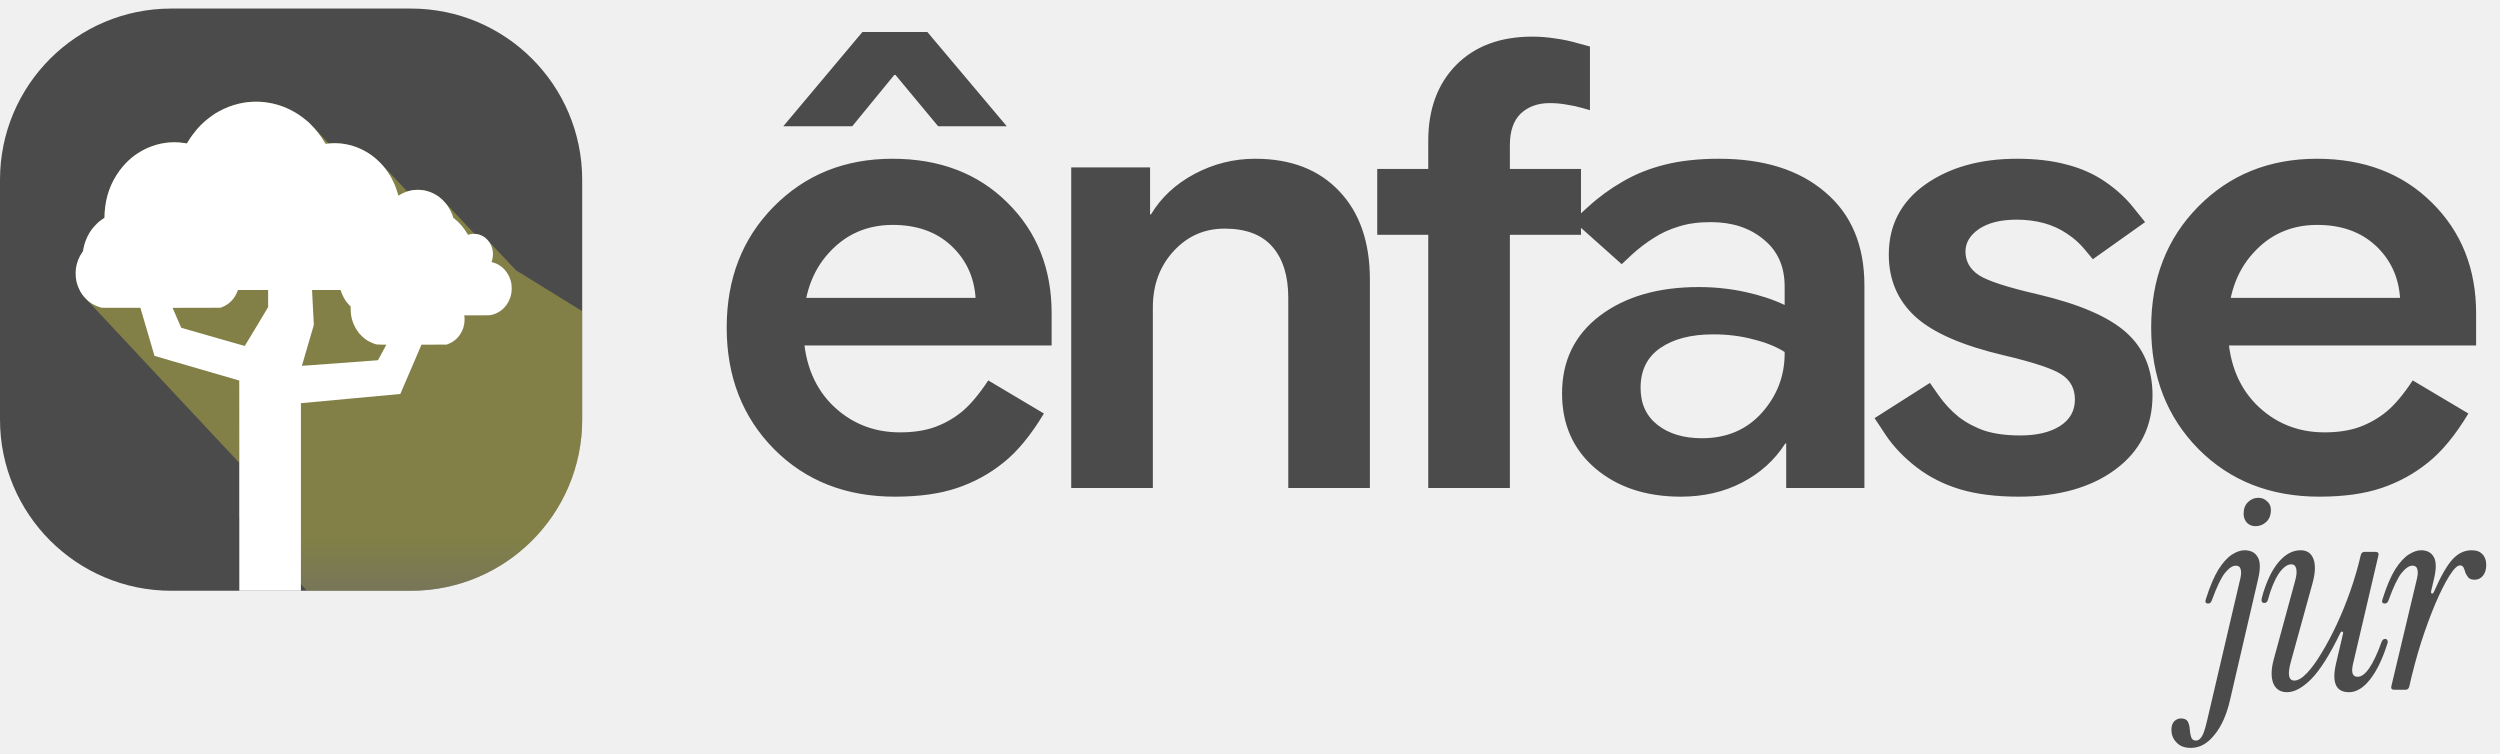
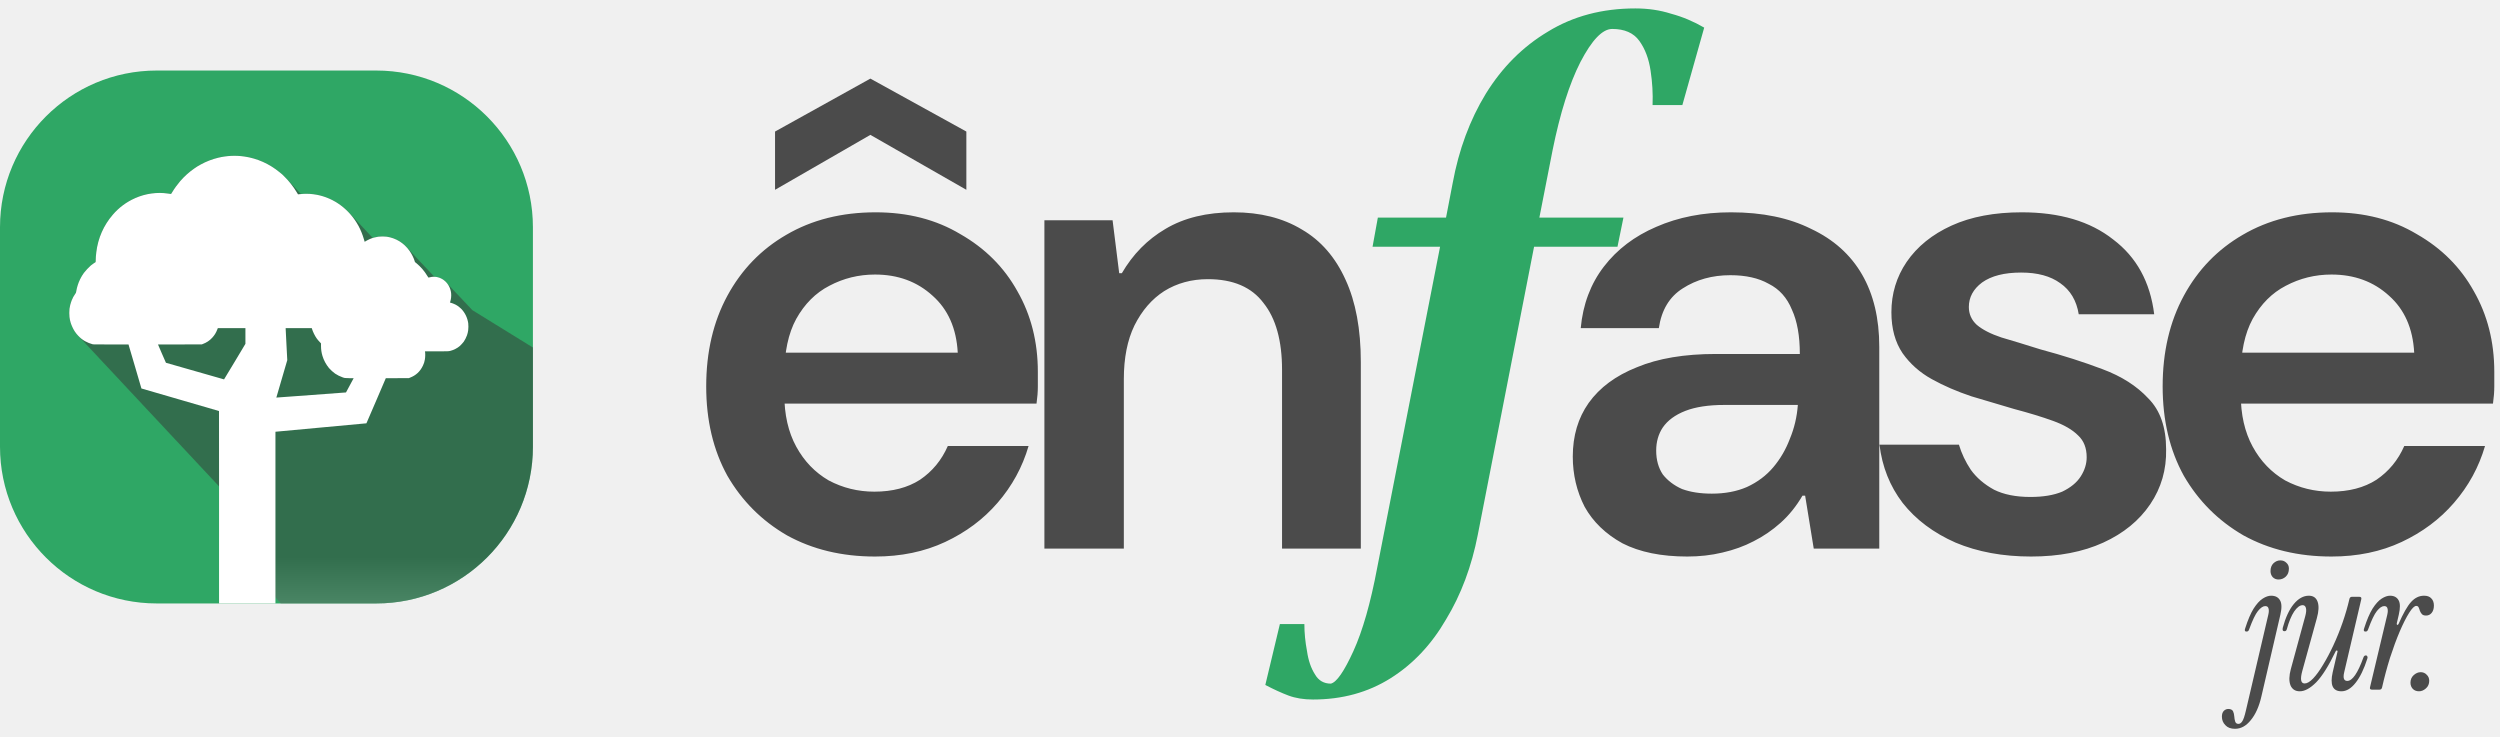
- <svg xmlns="http://www.w3.org/2000/svg" width="292" height="88" viewBox="0 13 292 88" fill="none">
-   <g clip-path="url(#clip0_19_7)">
-     <rect y="14" width="68" height="68" rx="20" fill="#4B4B4B" />
-     <path d="M33.425 79.26L27.957 73.408V70.239V67.07L18.853 57.336C10.172 48.056 9.748 47.603 9.62 47.415C9.445 47.155 9.366 47.019 9.257 46.786C9.045 46.345 8.929 45.956 8.863 45.451C8.832 45.211 8.832 44.654 8.863 44.408C8.966 43.675 9.22 43.008 9.614 42.47C9.693 42.36 9.699 42.34 9.711 42.256C9.736 42.081 9.82 41.692 9.887 41.478C10.057 40.902 10.342 40.318 10.7 39.826C10.906 39.547 11.336 39.087 11.591 38.873C11.778 38.724 12.172 38.446 12.197 38.446C12.203 38.446 12.209 38.387 12.209 38.316C12.209 38.005 12.239 37.532 12.288 37.175C12.506 35.387 13.221 33.76 14.379 32.412C15.185 31.472 16.125 30.779 17.246 30.28C18.562 29.697 20.035 29.489 21.435 29.697C21.605 29.723 21.762 29.742 21.793 29.749C21.835 29.749 21.841 29.749 22.011 29.463C22.235 29.081 22.66 28.504 22.981 28.128C23.484 27.532 24.181 26.91 24.83 26.469C25.193 26.223 25.169 26.236 25.612 25.99C26.278 25.62 27.085 25.303 27.86 25.122C28.952 24.862 30.067 24.81 31.189 24.972C32.819 25.206 34.371 25.899 35.674 26.981C35.862 27.137 36.129 27.37 36.268 27.506C36.402 27.636 36.935 28.2 37.456 28.751L38.396 29.749L38.723 29.736C40.748 29.632 42.761 30.403 44.264 31.861C44.379 31.971 45.173 32.807 46.022 33.715L47.568 35.367L47.622 35.341C47.725 35.303 48.059 35.231 48.277 35.199C48.586 35.16 49.041 35.16 49.344 35.199C50.138 35.322 50.865 35.639 51.441 36.126C51.69 36.333 51.775 36.417 53.587 38.361L55.418 40.306L55.569 40.325C55.836 40.351 56.066 40.422 56.315 40.545C56.484 40.63 56.557 40.681 56.721 40.811C56.8 40.882 58.024 42.178 60.267 44.57L72.717 52.256V70.833V83.543L71.088 88.757H65.547H52.185H41.756L33.425 79.26Z" fill="url(#paint0_linear_19_7)" fill-opacity="0.4" />
-     <path d="M27.951 65.431L27.945 57.447L22.999 56.008C20.277 55.217 18.052 54.569 18.046 54.569C18.046 54.563 17.701 53.396 17.283 51.964C16.864 50.538 16.488 49.275 16.458 49.164L16.398 48.951H14.167C11.96 48.951 11.936 48.951 11.809 48.925C11.524 48.853 11.124 48.691 10.851 48.536C10.499 48.335 10.269 48.147 9.966 47.829C9.669 47.518 9.439 47.181 9.257 46.786C9.045 46.345 8.929 45.956 8.863 45.451C8.832 45.211 8.832 44.654 8.863 44.408C8.966 43.675 9.22 43.008 9.614 42.47C9.693 42.36 9.699 42.34 9.711 42.256C9.736 42.081 9.82 41.692 9.887 41.478C10.057 40.902 10.342 40.318 10.7 39.826C10.906 39.547 11.336 39.087 11.591 38.873C11.778 38.724 12.172 38.446 12.197 38.446C12.203 38.446 12.209 38.387 12.209 38.316C12.209 38.005 12.239 37.532 12.288 37.175C12.506 35.387 13.221 33.76 14.379 32.412C15.185 31.472 16.125 30.779 17.246 30.28C18.562 29.697 20.035 29.489 21.435 29.697C21.605 29.723 21.762 29.742 21.793 29.749C21.835 29.749 21.841 29.749 22.011 29.463C22.235 29.081 22.66 28.504 22.981 28.128C23.484 27.532 24.181 26.91 24.83 26.469C25.193 26.223 25.169 26.236 25.612 25.99C26.278 25.62 27.085 25.303 27.86 25.122C28.952 24.862 30.067 24.81 31.189 24.972C32.807 25.206 34.353 25.893 35.656 26.962C35.832 27.105 35.989 27.234 36.002 27.247C36.008 27.26 36.153 27.403 36.317 27.558C36.856 28.083 37.438 28.822 37.832 29.483C37.935 29.651 38.02 29.794 38.026 29.8C38.026 29.8 38.099 29.794 38.184 29.781C38.269 29.768 38.505 29.749 38.711 29.736C40.996 29.619 43.215 30.591 44.755 32.393C45.519 33.274 46.082 34.324 46.428 35.503L46.537 35.86L46.586 35.821C46.658 35.763 46.961 35.607 47.173 35.51C47.531 35.354 47.877 35.257 48.277 35.199C48.586 35.16 49.041 35.16 49.344 35.199C50.532 35.38 51.532 35.996 52.247 36.994C52.526 37.383 52.793 37.914 52.914 38.322L52.944 38.433L53.151 38.601C53.69 39.048 54.151 39.58 54.527 40.208C54.642 40.39 54.666 40.429 54.69 40.416C55.26 40.247 55.8 40.286 56.315 40.545C56.497 40.636 56.563 40.681 56.757 40.843C57.2 41.226 57.497 41.789 57.563 42.412C57.6 42.736 57.557 43.163 57.461 43.462C57.436 43.539 57.412 43.604 57.412 43.604C57.412 43.611 57.448 43.617 57.491 43.623C57.636 43.656 57.939 43.773 58.103 43.857C58.412 44.019 58.642 44.194 58.861 44.414C59.34 44.92 59.637 45.529 59.746 46.235C59.776 46.443 59.776 46.935 59.74 47.149C59.715 47.35 59.655 47.603 59.588 47.784C59.491 48.056 59.315 48.406 59.17 48.607C59.067 48.743 58.794 49.048 58.679 49.145C58.352 49.43 57.891 49.663 57.473 49.767C57.218 49.832 57.182 49.832 55.672 49.832H54.224L54.236 49.884C54.278 50.124 54.266 50.597 54.211 50.882C54.157 51.193 54.096 51.381 53.963 51.66C53.611 52.405 53.066 52.91 52.302 53.195L52.175 53.247L50.702 53.254L49.228 53.26L47.998 56.131C47.319 57.712 46.761 59.008 46.755 59.015C46.755 59.015 44.173 59.255 41.021 59.546C37.869 59.838 35.262 60.078 35.22 60.084L35.147 60.091V66.753V88.757H32.305L27.951 89.083V65.431ZM39.802 55.399C42.191 55.23 44.149 55.081 44.149 55.075C44.149 55.068 44.373 54.66 44.64 54.161L45.125 53.26L44.567 53.254C43.961 53.241 43.997 53.247 43.706 53.144C43.397 53.04 43.021 52.852 42.755 52.67C42.512 52.502 42.166 52.184 41.978 51.964C41.591 51.491 41.312 50.966 41.142 50.402C41.015 49.968 40.966 49.625 40.96 49.145V48.815L40.809 48.653C40.609 48.439 40.524 48.341 40.408 48.179C40.184 47.868 39.911 47.318 39.808 46.955L39.784 46.87H38.117H36.45V46.935C36.45 46.974 36.499 47.894 36.553 48.983L36.656 50.953L35.983 53.254C35.614 54.517 35.298 55.593 35.286 55.645L35.262 55.736L35.359 55.723C35.414 55.723 37.414 55.574 39.802 55.399ZM29.958 51.141L31.316 48.873V47.868V46.87H29.558H27.794L27.733 47.026C27.582 47.434 27.376 47.771 27.079 48.095C26.751 48.458 26.351 48.724 25.854 48.905L25.751 48.944L22.956 48.951L20.162 48.957L20.659 50.117C20.938 50.759 21.168 51.284 21.174 51.29C21.186 51.303 28.552 53.409 28.588 53.409C28.588 53.416 29.206 52.392 29.958 51.141Z" fill="white" />
+ <svg xmlns="http://www.w3.org/2000/svg" width="319" height="94" viewBox="0 20 319 94" fill="none">
+   <g clip-path="url(#clip0_27_54)">
+     <rect y="29" width="68" height="68" rx="20" fill="#2FA765" />
+     <path d="M33.425 94.26L27.957 88.408V85.239V82.07L18.853 72.336C10.172 63.056 9.748 62.603 9.62 62.415C9.445 62.155 9.366 62.019 9.257 61.786C9.045 61.345 8.929 60.956 8.863 60.451C8.832 60.211 8.832 59.654 8.863 59.408C8.966 58.675 9.22 58.008 9.614 57.47C9.693 57.36 9.699 57.34 9.711 57.256C9.736 57.081 9.82 56.692 9.887 56.478C10.057 55.902 10.342 55.318 10.7 54.826C10.906 54.547 11.336 54.087 11.591 53.873C11.778 53.724 12.172 53.446 12.197 53.446C12.203 53.446 12.209 53.387 12.209 53.316C12.209 53.005 12.239 52.532 12.288 52.175C12.506 50.387 13.221 48.76 14.379 47.412C15.185 46.472 16.125 45.779 17.246 45.28C18.562 44.697 20.035 44.489 21.435 44.697C21.605 44.723 21.762 44.742 21.793 44.749C21.835 44.749 21.841 44.749 22.011 44.464C22.235 44.081 22.66 43.504 22.981 43.129C23.484 42.532 24.181 41.91 24.83 41.469C25.193 41.223 25.169 41.236 25.612 40.99C26.278 40.62 27.085 40.303 27.86 40.121C28.952 39.862 30.067 39.81 31.189 39.972C32.819 40.206 34.371 40.899 35.674 41.981C35.862 42.137 36.129 42.37 36.268 42.506C36.402 42.636 36.935 43.2 37.456 43.751L38.396 44.749L38.723 44.736C40.748 44.632 42.761 45.403 44.264 46.861C44.379 46.971 45.173 47.807 46.022 48.715L47.568 50.367L47.622 50.341C47.725 50.303 48.059 50.231 48.277 50.199C48.586 50.16 49.041 50.16 49.344 50.199C50.138 50.322 50.865 50.639 51.441 51.126C51.69 51.333 51.775 51.417 53.587 53.361L55.418 55.306L55.569 55.325C55.836 55.351 56.066 55.422 56.315 55.545C56.484 55.63 56.557 55.681 56.721 55.811C56.8 55.882 58.024 57.178 60.267 59.57L72.717 67.256V85.833V98.543L71.088 103.757H65.547H52.185H41.756L33.425 94.26Z" fill="url(#paint0_linear_27_54)" fill-opacity="0.5" />
+     <path d="M27.951 80.431L27.945 72.447L22.999 71.008C20.277 70.217 18.052 69.569 18.046 69.569C18.046 69.563 17.701 68.396 17.283 66.964C16.864 65.538 16.488 64.275 16.458 64.164L16.398 63.951H14.167C11.96 63.951 11.936 63.951 11.809 63.925C11.524 63.853 11.124 63.691 10.851 63.536C10.499 63.335 10.269 63.147 9.966 62.829C9.669 62.518 9.439 62.181 9.257 61.786C9.045 61.345 8.929 60.956 8.863 60.451C8.832 60.211 8.832 59.654 8.863 59.408C8.966 58.675 9.22 58.008 9.614 57.47C9.693 57.36 9.699 57.34 9.711 57.256C9.736 57.081 9.82 56.692 9.887 56.478C10.057 55.902 10.342 55.318 10.7 54.826C10.906 54.547 11.336 54.087 11.591 53.873C11.778 53.724 12.172 53.446 12.197 53.446C12.203 53.446 12.209 53.387 12.209 53.316C12.209 53.005 12.239 52.532 12.288 52.175C12.506 50.387 13.221 48.76 14.379 47.412C15.185 46.472 16.125 45.779 17.246 45.28C18.562 44.697 20.035 44.489 21.435 44.697C21.605 44.723 21.762 44.742 21.793 44.749C21.835 44.749 21.841 44.749 22.011 44.464C22.235 44.081 22.66 43.504 22.981 43.129C23.484 42.532 24.181 41.91 24.83 41.469C25.193 41.223 25.169 41.236 25.612 40.99C26.278 40.62 27.085 40.303 27.86 40.121C28.952 39.862 30.067 39.81 31.189 39.972C32.807 40.206 34.353 40.893 35.656 41.962C35.832 42.105 35.989 42.234 36.002 42.247C36.008 42.26 36.153 42.403 36.317 42.558C36.856 43.083 37.438 43.822 37.832 44.483C37.935 44.651 38.02 44.794 38.026 44.8C38.026 44.8 38.099 44.794 38.184 44.781C38.269 44.768 38.505 44.749 38.711 44.736C40.996 44.619 43.215 45.591 44.755 47.393C45.519 48.274 46.082 49.324 46.428 50.503L46.537 50.86L46.586 50.821C46.658 50.763 46.961 50.607 47.173 50.51C47.531 50.354 47.877 50.257 48.277 50.199C48.586 50.16 49.041 50.16 49.344 50.199C50.532 50.38 51.532 50.996 52.247 51.994C52.526 52.383 52.793 52.914 52.914 53.322L52.944 53.433L53.151 53.601C53.69 54.048 54.151 54.58 54.527 55.208C54.642 55.39 54.666 55.429 54.69 55.416C55.26 55.247 55.8 55.286 56.315 55.545C56.497 55.636 56.563 55.681 56.757 55.843C57.2 56.226 57.497 56.789 57.563 57.412C57.6 57.736 57.557 58.163 57.461 58.462C57.436 58.539 57.412 58.604 57.412 58.604C57.412 58.611 57.448 58.617 57.491 58.623C57.636 58.656 57.939 58.773 58.103 58.857C58.412 59.019 58.642 59.194 58.861 59.414C59.34 59.92 59.637 60.529 59.746 61.235C59.776 61.443 59.776 61.935 59.74 62.149C59.715 62.35 59.655 62.603 59.588 62.784C59.491 63.056 59.315 63.406 59.17 63.607C59.067 63.743 58.794 64.048 58.679 64.145C58.352 64.43 57.891 64.663 57.473 64.767C57.218 64.832 57.182 64.832 55.672 64.832H54.224L54.236 64.884C54.278 65.124 54.266 65.597 54.211 65.882C54.157 66.193 54.096 66.381 53.963 66.659C53.611 67.405 53.066 67.91 52.302 68.195L52.175 68.247L50.702 68.254L49.228 68.26L47.998 71.131C47.319 72.712 46.761 74.008 46.755 74.015C46.755 74.015 44.173 74.255 41.021 74.546C37.869 74.838 35.262 75.078 35.22 75.084L35.147 75.091V81.753V103.757H32.305L27.951 104.083V80.431ZM39.802 70.399C42.191 70.23 44.149 70.081 44.149 70.075C44.149 70.068 44.373 69.66 44.64 69.161L45.125 68.26L44.567 68.254C43.961 68.241 43.997 68.247 43.706 68.144C43.397 68.04 43.021 67.852 42.755 67.67C42.512 67.502 42.166 67.184 41.978 66.964C41.591 66.491 41.312 65.966 41.142 65.402C41.015 64.968 40.966 64.625 40.96 64.145V63.815L40.809 63.653C40.609 63.439 40.524 63.341 40.408 63.179C40.184 62.868 39.911 62.318 39.808 61.955L39.784 61.87H38.117H36.45V61.935C36.45 61.974 36.499 62.894 36.553 63.983L36.656 65.953L35.983 68.254C35.614 69.517 35.298 70.593 35.286 70.645L35.262 70.736L35.359 70.723C35.414 70.723 37.414 70.574 39.802 70.399ZM29.958 66.141L31.316 63.873V62.868V61.87H29.558H27.794L27.733 62.026C27.582 62.434 27.376 62.771 27.079 63.095C26.751 63.458 26.351 63.724 25.854 63.905L25.751 63.944L22.956 63.951L20.162 63.957L20.659 65.117C20.938 65.759 21.168 66.284 21.174 66.29C21.186 66.303 28.552 68.409 28.588 68.409C28.588 68.416 29.206 67.392 29.958 66.141Z" fill="white" />
  </g>
-   <path d="M104.522 71.011C98.793 71.011 94.086 69.157 90.403 65.45C86.719 61.718 84.878 56.988 84.878 51.258C84.878 45.553 86.707 40.846 90.367 37.139C94.05 33.407 98.672 31.542 104.233 31.542C109.746 31.542 114.224 33.251 117.667 36.669C121.109 40.064 122.831 44.373 122.831 49.597V53.353H89.681V47.792H113.947C113.779 45.336 112.828 43.302 111.094 41.689C109.361 40.076 107.086 39.269 104.269 39.269C101.26 39.269 98.769 40.365 96.794 42.556C94.82 44.722 93.833 47.599 93.833 51.186C93.833 54.942 94.917 57.939 97.083 60.178C99.274 62.393 101.958 63.5 105.136 63.5C106.677 63.5 108.025 63.295 109.181 62.886C110.36 62.453 111.419 61.851 112.358 61.081C113.321 60.286 114.344 59.07 115.428 57.433L121.928 61.297C120.411 63.825 118.834 65.739 117.197 67.039C115.584 68.339 113.779 69.326 111.781 70C109.782 70.674 107.363 71.011 104.522 71.011ZM91.486 27.75L100.731 16.736H108.314L117.594 27.75H109.578L104.594 21.756H104.45L99.539 27.75H91.486ZM125.12 70V32.553H134.328V39.378L133.245 38.042H134.436C135.616 36.068 137.313 34.491 139.528 33.311C141.743 32.132 144.102 31.542 146.606 31.542C150.771 31.542 154.045 32.806 156.428 35.333C158.811 37.837 160.003 41.28 160.003 45.661V70H150.47V47.756C150.47 45.228 149.856 43.254 148.628 41.833C147.4 40.413 145.534 39.703 143.031 39.703C140.672 39.703 138.685 40.581 137.072 42.339C135.459 44.096 134.653 46.287 134.653 48.911V70H125.12ZM160.862 40.425V32.733H184.659V40.425H160.862ZM166.82 70V29.447C166.82 25.764 167.903 22.815 170.07 20.6C172.261 18.385 175.234 17.278 178.99 17.278C179.88 17.278 180.771 17.35 181.662 17.494C182.577 17.615 183.479 17.807 184.37 18.072C185.261 18.313 185.706 18.433 185.706 18.433V25.872C185.706 25.872 185.417 25.788 184.84 25.619C184.262 25.451 183.648 25.319 182.998 25.222C182.348 25.102 181.686 25.042 181.012 25.042C179.615 25.042 178.484 25.451 177.617 26.269C176.775 27.088 176.353 28.316 176.353 29.953V34.972V36.344V70H166.82ZM196.313 71.011C192.245 71.011 188.911 69.904 186.311 67.689C183.735 65.474 182.447 62.561 182.447 58.95C182.447 55.146 183.915 52.125 186.852 49.886C189.813 47.647 193.665 46.528 198.408 46.528C200.286 46.528 202.103 46.72 203.861 47.106C205.618 47.491 207.147 47.996 208.447 48.622V46.456C208.447 44.12 207.628 42.291 205.991 40.967C204.378 39.618 202.32 38.944 199.816 38.944C198.396 38.944 197.156 39.113 196.097 39.45C195.037 39.763 194.062 40.208 193.172 40.786C192.281 41.34 191.426 41.99 190.608 42.736C189.813 43.482 189.416 43.856 189.416 43.856L183.711 38.764C183.711 38.764 184.312 38.222 185.516 37.139C186.72 36.032 188.056 35.056 189.524 34.214C190.993 33.347 192.642 32.685 194.472 32.228C196.301 31.77 198.408 31.542 200.791 31.542C206.015 31.542 210.144 32.842 213.177 35.442C216.235 38.018 217.763 41.653 217.763 46.347V70H208.627V62.092L210.794 64.8H208.519C207.291 66.726 205.618 68.243 203.499 69.35C201.381 70.457 198.986 71.011 196.313 71.011ZM198.805 64.186C201.67 64.186 203.993 63.199 205.774 61.225C207.556 59.227 208.447 56.916 208.447 54.292V54.111C207.46 53.485 206.232 52.992 204.763 52.631C203.319 52.245 201.766 52.053 200.105 52.053C197.529 52.053 195.471 52.582 193.93 53.642C192.389 54.701 191.619 56.254 191.619 58.3C191.619 60.154 192.281 61.598 193.605 62.633C194.929 63.669 196.662 64.186 198.805 64.186ZM235.778 71.011C233.13 71.011 230.842 70.722 228.917 70.144C227.015 69.567 225.329 68.712 223.861 67.581C222.392 66.449 221.201 65.209 220.286 63.861C219.395 62.513 218.95 61.839 218.95 61.839L225.414 57.722C225.414 57.722 225.751 58.204 226.425 59.167C227.099 60.13 227.881 60.972 228.772 61.694C229.687 62.393 230.71 62.934 231.842 63.319C232.997 63.681 234.369 63.861 235.958 63.861C237.884 63.861 239.425 63.5 240.58 62.778C241.76 62.032 242.35 60.996 242.35 59.672C242.35 58.396 241.832 57.421 240.797 56.747C239.786 56.073 237.547 55.327 234.08 54.508C229.242 53.377 225.787 51.872 223.717 49.994C221.646 48.093 220.611 45.673 220.611 42.736C220.611 39.318 222.019 36.597 224.836 34.575C227.677 32.553 231.264 31.542 235.597 31.542C237.788 31.542 239.726 31.77 241.411 32.228C243.096 32.661 244.601 33.335 245.925 34.25C247.249 35.165 248.344 36.176 249.211 37.283C250.102 38.391 250.547 38.944 250.547 38.944L244.444 43.278C244.444 43.278 244.143 42.917 243.542 42.194C242.964 41.472 242.254 40.834 241.411 40.281C240.592 39.727 239.69 39.318 238.703 39.053C237.716 38.788 236.656 38.656 235.525 38.656C233.695 38.656 232.239 39.017 231.155 39.739C230.096 40.461 229.567 41.34 229.567 42.375C229.567 43.531 230.096 44.457 231.155 45.156C232.215 45.83 234.526 46.576 238.089 47.394C242.88 48.526 246.298 50.007 248.344 51.836C250.391 53.666 251.414 56.109 251.414 59.167C251.414 62.802 249.969 65.691 247.08 67.833C244.216 69.952 240.448 71.011 235.778 71.011ZM270.901 71.011C265.172 71.011 260.465 69.157 256.782 65.45C253.099 61.718 251.257 56.988 251.257 51.258C251.257 45.553 253.087 40.846 256.746 37.139C260.429 33.407 265.051 31.542 270.612 31.542C276.125 31.542 280.603 33.251 284.046 36.669C287.488 40.064 289.21 44.373 289.21 49.597V53.353H256.06V47.792H280.326C280.158 45.336 279.207 43.302 277.474 41.689C275.74 40.076 273.465 39.269 270.649 39.269C267.639 39.269 265.148 40.365 263.174 42.556C261.199 44.722 260.212 47.599 260.212 51.186C260.212 54.942 261.296 57.939 263.462 60.178C265.653 62.393 268.337 63.5 271.515 63.5C273.056 63.5 274.404 63.295 275.56 62.886C276.739 62.453 277.799 61.851 278.737 61.081C279.7 60.286 280.724 59.07 281.807 57.433L288.307 61.297C286.79 63.825 285.213 65.739 283.576 67.039C281.963 68.339 280.158 69.326 278.16 70C276.162 70.674 273.742 71.011 270.901 71.011Z" fill="#4B4B4B" />
-   <path d="M263.442 74.459C263.042 74.459 262.705 74.322 262.432 74.049C262.179 73.754 262.053 73.406 262.053 73.006C262.053 72.438 262.221 71.985 262.558 71.648C262.916 71.312 263.316 71.143 263.758 71.143C264.179 71.143 264.526 71.28 264.8 71.554C265.095 71.806 265.242 72.143 265.242 72.564C265.242 73.154 265.063 73.617 264.705 73.954C264.347 74.291 263.926 74.459 263.442 74.459ZM255.895 100.354C255.158 100.354 254.6 100.143 254.221 99.722C253.821 99.322 253.621 98.828 253.621 98.238C253.621 97.796 253.737 97.459 253.968 97.228C254.2 97.017 254.453 96.912 254.726 96.912C255.126 96.912 255.4 97.038 255.547 97.291C255.674 97.564 255.747 97.87 255.768 98.206C255.789 98.543 255.842 98.838 255.926 99.091C256.011 99.364 256.2 99.501 256.495 99.501C256.726 99.501 256.937 99.364 257.126 99.091C257.337 98.817 257.558 98.175 257.789 97.164L261.674 80.554C261.779 80.091 261.789 79.733 261.705 79.48C261.642 79.206 261.453 79.07 261.137 79.07C260.758 79.07 260.337 79.354 259.874 79.922C259.432 80.47 258.926 81.522 258.358 83.08C258.274 83.354 258.126 83.491 257.916 83.491C257.6 83.491 257.516 83.301 257.663 82.922C258.126 81.47 258.611 80.333 259.116 79.512C259.642 78.691 260.168 78.112 260.695 77.775C261.221 77.438 261.705 77.27 262.147 77.27C262.884 77.27 263.4 77.533 263.695 78.059C264.011 78.564 264.032 79.406 263.758 80.585L260.474 94.733C260.074 96.48 259.463 97.849 258.642 98.838C257.842 99.849 256.926 100.354 255.895 100.354ZM267.125 93.849C266.346 93.849 265.809 93.501 265.514 92.806C265.241 92.091 265.262 91.154 265.578 89.996L268.072 80.838C268.241 80.228 268.283 79.754 268.199 79.417C268.114 79.08 267.925 78.912 267.63 78.912C267.146 78.912 266.651 79.28 266.146 80.017C265.662 80.754 265.241 81.775 264.883 83.08C264.82 83.312 264.683 83.427 264.472 83.427C264.178 83.427 264.083 83.217 264.188 82.796C264.672 81.028 265.304 79.67 266.083 78.722C266.883 77.754 267.757 77.27 268.704 77.27C269.462 77.27 269.967 77.617 270.22 78.312C270.472 79.006 270.43 79.954 270.093 81.154L267.567 90.312C267.167 91.764 267.304 92.491 267.978 92.491C268.399 92.491 268.883 92.206 269.43 91.638C269.978 91.07 270.546 90.291 271.136 89.301C271.746 88.312 272.346 87.185 272.936 85.922C273.525 84.659 274.062 83.333 274.546 81.943C275.03 80.554 275.43 79.175 275.746 77.806C275.809 77.575 275.957 77.459 276.188 77.459H277.451C277.746 77.459 277.862 77.596 277.799 77.87L274.83 90.564C274.599 91.554 274.778 92.049 275.367 92.049C276.251 92.049 277.178 90.712 278.146 88.038C278.23 87.764 278.378 87.627 278.588 87.627C278.714 87.627 278.799 87.68 278.841 87.785C278.904 87.891 278.904 88.028 278.841 88.196C278.272 89.985 277.599 91.375 276.82 92.364C276.041 93.354 275.22 93.849 274.357 93.849C272.841 93.849 272.336 92.743 272.841 90.533L273.662 87.028C273.704 86.88 273.672 86.796 273.567 86.775C273.483 86.754 273.409 86.806 273.346 86.933C272.125 89.459 270.999 91.249 269.967 92.301C268.936 93.333 267.988 93.849 267.125 93.849ZM279.656 93.564C279.361 93.564 279.245 93.427 279.309 93.154L282.309 80.554C282.414 80.091 282.424 79.733 282.34 79.48C282.277 79.206 282.087 79.07 281.772 79.07C281.393 79.07 280.972 79.354 280.509 79.922C280.066 80.47 279.561 81.522 278.993 83.08C278.909 83.354 278.761 83.491 278.551 83.491C278.235 83.491 278.151 83.301 278.298 82.922C278.761 81.47 279.245 80.333 279.751 79.512C280.277 78.691 280.803 78.112 281.33 77.775C281.856 77.438 282.34 77.27 282.782 77.27C283.477 77.27 283.972 77.533 284.266 78.059C284.561 78.564 284.572 79.406 284.298 80.585L283.951 82.07C283.93 82.217 283.961 82.301 284.045 82.322C284.13 82.343 284.203 82.291 284.266 82.164C285.066 80.333 285.793 79.059 286.445 78.343C287.098 77.627 287.845 77.27 288.687 77.27C289.256 77.27 289.677 77.427 289.951 77.743C290.245 78.038 290.393 78.448 290.393 78.975C290.393 79.501 290.266 79.922 290.014 80.238C289.761 80.554 289.435 80.712 289.035 80.712C288.698 80.712 288.456 80.627 288.309 80.459C288.161 80.291 288.045 80.101 287.961 79.891C287.898 79.659 287.824 79.459 287.74 79.291C287.656 79.122 287.519 79.038 287.33 79.038C287.014 79.038 286.603 79.438 286.098 80.238C285.593 81.038 285.045 82.122 284.456 83.491C283.887 84.838 283.33 86.354 282.782 88.038C282.256 89.722 281.793 91.448 281.393 93.217C281.33 93.448 281.182 93.564 280.951 93.564H279.656Z" fill="#4B4B4B" />
+   <path d="M111.651 91.014C107.427 91.014 103.683 90.113 100.417 88.311C97.207 86.452 94.673 83.918 92.815 80.709C91.013 77.443 90.112 73.642 90.112 69.306C90.112 64.913 91.013 61.056 92.815 57.734C94.617 54.411 97.122 51.821 100.332 49.963C103.598 48.048 107.399 47.091 111.735 47.091C115.846 47.091 119.45 48.02 122.547 49.878C125.7 51.68 128.122 54.102 129.811 57.143C131.557 60.183 132.429 63.618 132.429 67.448C132.429 68.011 132.429 68.63 132.429 69.306C132.429 69.981 132.373 70.713 132.26 71.502H97.46V64.998H122.209C122.04 61.901 120.97 59.48 118.999 57.734C117.028 55.932 114.579 55.031 111.651 55.031C109.567 55.031 107.624 55.51 105.822 56.467C104.077 57.368 102.669 58.776 101.599 60.69C100.585 62.548 100.079 64.942 100.079 67.87V70.319C100.079 72.91 100.585 75.134 101.599 76.992C102.613 78.85 103.992 80.286 105.738 81.3C107.54 82.257 109.483 82.736 111.566 82.736C113.875 82.736 115.818 82.229 117.394 81.216C118.971 80.146 120.154 78.71 120.942 76.908H131.247C130.458 79.611 129.135 82.032 127.277 84.172C125.475 86.255 123.251 87.916 120.604 89.155C117.957 90.394 114.973 91.014 111.651 91.014ZM98.896 44.219V36.786L111.059 30.029L123.307 36.786V44.219L111.059 37.209L98.896 44.219ZM133.265 90V48.105H141.965L142.81 54.862H143.148C144.556 52.441 146.414 50.554 148.723 49.203C151.088 47.795 153.988 47.091 157.423 47.091C160.801 47.091 163.702 47.823 166.123 49.287C168.544 50.695 170.403 52.835 171.698 55.707C172.993 58.522 173.64 62.014 173.64 66.18V90H163.589V67.194C163.589 63.477 162.801 60.634 161.224 58.663C159.703 56.636 157.338 55.622 154.129 55.622C152.045 55.622 150.187 56.129 148.554 57.143C146.977 58.156 145.71 59.62 144.753 61.535C143.852 63.393 143.401 65.674 143.401 68.377V90H133.265ZM215.3 91.014C211.977 91.014 209.218 90.451 207.022 89.324C204.882 88.142 203.277 86.593 202.207 84.679C201.194 82.708 200.687 80.568 200.687 78.259C200.687 75.612 201.363 73.332 202.714 71.417C204.122 69.447 206.177 67.926 208.88 66.856C211.583 65.73 214.933 65.167 218.932 65.167H229.659C229.659 62.858 229.321 60.972 228.645 59.508C228.026 57.987 227.04 56.889 225.689 56.213C224.394 55.481 222.761 55.115 220.79 55.115C218.481 55.115 216.454 55.678 214.708 56.805C213.019 57.875 212.005 59.564 211.667 61.873H201.7C201.982 58.832 202.967 56.213 204.657 54.017C206.346 51.821 208.57 50.132 211.33 48.949C214.145 47.711 217.327 47.091 220.874 47.091C224.872 47.091 228.279 47.795 231.095 49.203C233.967 50.554 236.135 52.497 237.599 55.031C239.063 57.565 239.795 60.634 239.795 64.238V90H231.433L230.335 83.243H229.997C229.208 84.594 228.279 85.749 227.209 86.706C226.139 87.663 224.985 88.451 223.746 89.071C222.564 89.69 221.24 90.169 219.776 90.507C218.368 90.845 216.876 91.014 215.3 91.014ZM218.425 82.989C220.114 82.989 221.606 82.708 222.901 82.145C224.253 81.525 225.379 80.68 226.28 79.611C227.181 78.541 227.885 77.33 228.392 75.979C228.955 74.627 229.293 73.191 229.405 71.671H220.03C218.002 71.671 216.341 71.924 215.046 72.431C213.751 72.938 212.794 73.642 212.174 74.543C211.611 75.387 211.33 76.373 211.33 77.499C211.33 78.681 211.611 79.695 212.174 80.54C212.794 81.328 213.61 81.948 214.624 82.398C215.694 82.792 216.961 82.989 218.425 82.989ZM259.165 91.014C255.561 91.014 252.351 90.422 249.535 89.24C246.72 88.001 244.467 86.312 242.778 84.172C241.145 82.032 240.16 79.554 239.822 76.739H249.958C250.296 77.865 250.802 78.935 251.478 79.948C252.21 80.962 253.196 81.807 254.435 82.483C255.673 83.102 257.222 83.412 259.08 83.412C260.713 83.412 262.065 83.186 263.135 82.736C264.204 82.229 264.993 81.582 265.5 80.793C266.006 80.005 266.26 79.188 266.26 78.344C266.26 77.161 265.894 76.232 265.162 75.556C264.43 74.824 263.36 74.205 261.952 73.698C260.544 73.191 258.883 72.684 256.969 72.178C255.223 71.671 253.421 71.136 251.563 70.573C249.704 69.953 248.015 69.221 246.495 68.377C244.974 67.532 243.735 66.434 242.778 65.082C241.821 63.675 241.342 61.929 241.342 59.846C241.342 57.48 241.99 55.341 243.285 53.426C244.636 51.455 246.551 49.907 249.029 48.78C251.506 47.654 254.491 47.091 257.982 47.091C262.825 47.091 266.71 48.245 269.638 50.554C272.623 52.807 274.369 55.988 274.875 60.099H265.246C264.965 58.353 264.176 57.03 262.881 56.129C261.642 55.228 259.981 54.778 257.898 54.778C255.758 54.778 254.097 55.2 252.914 56.044C251.788 56.889 251.225 57.931 251.225 59.17C251.225 60.071 251.563 60.831 252.238 61.45C252.97 62.07 254.012 62.605 255.364 63.055C256.715 63.449 258.376 63.956 260.347 64.576C263.275 65.364 265.922 66.209 268.287 67.11C270.708 68.011 272.651 69.249 274.115 70.826C275.636 72.347 276.396 74.514 276.396 77.33C276.452 79.92 275.776 82.257 274.369 84.341C272.961 86.424 270.962 88.057 268.371 89.24C265.781 90.422 262.712 91.014 259.165 91.014ZM297.493 91.014C293.27 91.014 289.525 90.113 286.259 88.311C283.05 86.452 280.516 83.918 278.657 80.709C276.855 77.443 275.954 73.642 275.954 69.306C275.954 64.913 276.855 61.056 278.657 57.734C280.459 54.411 282.965 51.821 286.175 49.963C289.441 48.048 293.242 47.091 297.578 47.091C301.688 47.091 305.292 48.02 308.389 49.878C311.543 51.68 313.964 54.102 315.654 57.143C317.399 60.183 318.272 63.618 318.272 67.448C318.272 68.011 318.272 68.63 318.272 69.306C318.272 69.981 318.216 70.713 318.103 71.502H283.303V64.998H308.052C307.883 61.901 306.813 59.48 304.842 57.734C302.871 55.932 300.421 55.031 297.493 55.031C295.41 55.031 293.467 55.51 291.665 56.467C289.919 57.368 288.512 58.776 287.442 60.69C286.428 62.548 285.921 64.942 285.921 67.87V70.319C285.921 72.91 286.428 75.134 287.442 76.992C288.455 78.85 289.835 80.286 291.581 81.3C293.383 82.257 295.325 82.736 297.409 82.736C299.718 82.736 301.66 82.229 303.237 81.216C304.814 80.146 305.996 78.71 306.785 76.908H317.089C316.301 79.611 314.978 82.032 313.12 84.172C311.318 86.255 309.093 87.916 306.447 89.155C303.8 90.394 300.816 91.014 297.493 91.014Z" fill="#4B4B4B" />
+   <path d="M167.536 109.258C166.354 109.258 165.312 109.089 164.411 108.752C163.51 108.414 162.525 107.963 161.455 107.4L163.313 99.629H166.438C166.438 100.755 166.551 101.91 166.776 103.092C166.945 104.275 167.283 105.26 167.79 106.049C168.24 106.837 168.916 107.231 169.817 107.231C170.549 107.062 171.506 105.683 172.689 103.092C173.871 100.502 174.885 96.954 175.73 92.45L183.754 51.483H175.138L175.814 47.767H184.514L185.359 43.374C186.147 39.095 187.555 35.294 189.582 31.972C191.666 28.593 194.312 25.946 197.522 24.032C200.732 22.061 204.448 21.075 208.672 21.075C210.305 21.075 211.825 21.301 213.233 21.751C214.697 22.145 216.105 22.737 217.456 23.525L214.669 33.407H210.868C210.924 31.943 210.839 30.479 210.614 29.015C210.389 27.495 209.91 26.228 209.178 25.214C208.446 24.201 207.292 23.694 205.715 23.694C204.476 23.694 203.125 25.102 201.661 27.917C200.253 30.676 199.071 34.421 198.113 39.151L196.424 47.767H207.151L206.391 51.483H195.748L188.569 88.226C187.78 92.281 186.429 95.885 184.514 99.038C182.656 102.248 180.291 104.753 177.419 106.555C174.547 108.357 171.253 109.258 167.536 109.258Z" fill="#2FA765" />
+   <path d="M290.739 93.945C290.445 93.945 290.197 93.844 289.996 93.643C289.81 93.426 289.717 93.17 289.717 92.876C289.717 92.458 289.841 92.125 290.089 91.877C290.352 91.629 290.646 91.505 290.972 91.505C291.281 91.505 291.537 91.606 291.738 91.807C291.955 91.993 292.064 92.241 292.064 92.551C292.064 92.984 291.932 93.325 291.669 93.573C291.405 93.821 291.096 93.945 290.739 93.945ZM285.187 112.995C284.645 112.995 284.234 112.84 283.956 112.53C283.661 112.236 283.514 111.872 283.514 111.438C283.514 111.113 283.599 110.865 283.77 110.695C283.94 110.54 284.126 110.463 284.327 110.463C284.622 110.463 284.823 110.556 284.931 110.741C285.024 110.943 285.078 111.167 285.094 111.415C285.109 111.663 285.148 111.88 285.21 112.066C285.272 112.267 285.411 112.368 285.628 112.368C285.799 112.368 285.954 112.267 286.093 112.066C286.248 111.864 286.41 111.392 286.581 110.648L289.438 98.428C289.516 98.088 289.523 97.824 289.462 97.639C289.415 97.437 289.276 97.337 289.043 97.337C288.765 97.337 288.455 97.546 288.114 97.964C287.789 98.367 287.417 99.141 286.999 100.287C286.937 100.488 286.829 100.589 286.674 100.589C286.441 100.589 286.379 100.45 286.488 100.171C286.829 99.102 287.185 98.266 287.557 97.662C287.944 97.058 288.331 96.632 288.718 96.384C289.105 96.136 289.462 96.012 289.787 96.012C290.329 96.012 290.708 96.206 290.925 96.593C291.157 96.965 291.173 97.584 290.972 98.452L288.556 108.86C288.261 110.145 287.812 111.152 287.208 111.88C286.62 112.623 285.946 112.995 285.187 112.995ZM293.449 108.209C292.876 108.209 292.481 107.954 292.264 107.442C292.063 106.916 292.078 106.227 292.31 105.375L294.146 98.638C294.27 98.188 294.301 97.84 294.239 97.592C294.177 97.344 294.037 97.22 293.82 97.22C293.464 97.22 293.1 97.492 292.729 98.034C292.372 98.576 292.063 99.327 291.799 100.287C291.753 100.457 291.652 100.543 291.497 100.543C291.28 100.543 291.211 100.388 291.288 100.078C291.644 98.777 292.109 97.778 292.682 97.081C293.271 96.369 293.913 96.012 294.61 96.012C295.168 96.012 295.54 96.268 295.725 96.779C295.911 97.29 295.88 97.987 295.633 98.87L293.774 105.607C293.48 106.676 293.58 107.21 294.076 107.21C294.386 107.21 294.742 107.001 295.145 106.583C295.547 106.165 295.965 105.592 296.399 104.864C296.848 104.136 297.29 103.307 297.723 102.378C298.157 101.449 298.552 100.473 298.908 99.451C299.264 98.428 299.559 97.414 299.791 96.407C299.837 96.237 299.946 96.152 300.116 96.152H301.046C301.262 96.152 301.348 96.252 301.301 96.454L299.117 105.793C298.947 106.521 299.079 106.885 299.512 106.885C300.163 106.885 300.844 105.901 301.557 103.934C301.619 103.733 301.727 103.632 301.882 103.632C301.975 103.632 302.037 103.671 302.068 103.749C302.114 103.826 302.114 103.927 302.068 104.051C301.65 105.367 301.154 106.389 300.581 107.117C300.008 107.845 299.404 108.209 298.769 108.209C297.654 108.209 297.282 107.396 297.654 105.77L298.258 103.191C298.289 103.083 298.265 103.021 298.188 103.005C298.126 102.99 298.072 103.028 298.025 103.121C297.127 104.98 296.298 106.296 295.54 107.071C294.781 107.83 294.084 108.209 293.449 108.209ZM302.667 108C302.451 108 302.365 107.899 302.412 107.698L304.619 98.428C304.696 98.088 304.704 97.824 304.642 97.639C304.596 97.437 304.456 97.337 304.224 97.337C303.945 97.337 303.635 97.546 303.295 97.964C302.969 98.367 302.598 99.141 302.18 100.287C302.118 100.488 302.009 100.589 301.854 100.589C301.622 100.589 301.56 100.45 301.668 100.171C302.009 99.102 302.365 98.266 302.737 97.662C303.124 97.058 303.511 96.632 303.899 96.384C304.286 96.136 304.642 96.012 304.967 96.012C305.478 96.012 305.842 96.206 306.059 96.593C306.276 96.965 306.284 97.584 306.082 98.452L305.827 99.544C305.811 99.652 305.835 99.714 305.897 99.73C305.959 99.745 306.013 99.706 306.059 99.613C306.648 98.266 307.182 97.329 307.662 96.802C308.142 96.276 308.692 96.012 309.312 96.012C309.73 96.012 310.04 96.129 310.241 96.361C310.458 96.578 310.566 96.88 310.566 97.267C310.566 97.654 310.473 97.964 310.287 98.196C310.102 98.428 309.862 98.545 309.567 98.545C309.319 98.545 309.141 98.483 309.033 98.359C308.925 98.235 308.839 98.096 308.777 97.941C308.731 97.77 308.677 97.623 308.615 97.499C308.553 97.375 308.452 97.313 308.313 97.313C308.08 97.313 307.778 97.608 307.407 98.196C307.035 98.785 306.632 99.582 306.199 100.589C305.78 101.58 305.37 102.695 304.967 103.934C304.58 105.173 304.239 106.443 303.945 107.744C303.899 107.915 303.79 108 303.62 108H302.667ZM308.668 108.209C308.343 108.209 308.08 108.108 307.879 107.907C307.677 107.69 307.577 107.427 307.577 107.117C307.577 106.715 307.716 106.389 307.995 106.141C308.274 105.894 308.568 105.77 308.878 105.77C309.187 105.77 309.443 105.878 309.644 106.095C309.861 106.296 309.969 106.552 309.969 106.862C309.969 107.264 309.83 107.59 309.551 107.837C309.273 108.085 308.978 108.209 308.668 108.209Z" fill="#4B4B4B" />
  <defs>
-     <linearGradient id="paint0_linear_19_7" x1="40.779" y1="24.88" x2="40.779" y2="88.757" gradientUnits="userSpaceOnUse">
-       <stop offset="0.8" stop-color="#D4CF41" />
+     <linearGradient id="paint0_linear_27_54" x1="40.779" y1="39.88" x2="40.779" y2="103.757" gradientUnits="userSpaceOnUse">
+       <stop offset="0.8" stop-color="#353535" />
      <stop offset="1" stop-color="#999999" />
    </linearGradient>
-     <clipPath id="clip0_19_7">
-       <rect y="14" width="68" height="68" rx="20" fill="white" />
+     <clipPath id="clip0_27_54">
+       <rect y="29" width="68" height="68" rx="20" fill="white" />
    </clipPath>
  </defs>
</svg>
